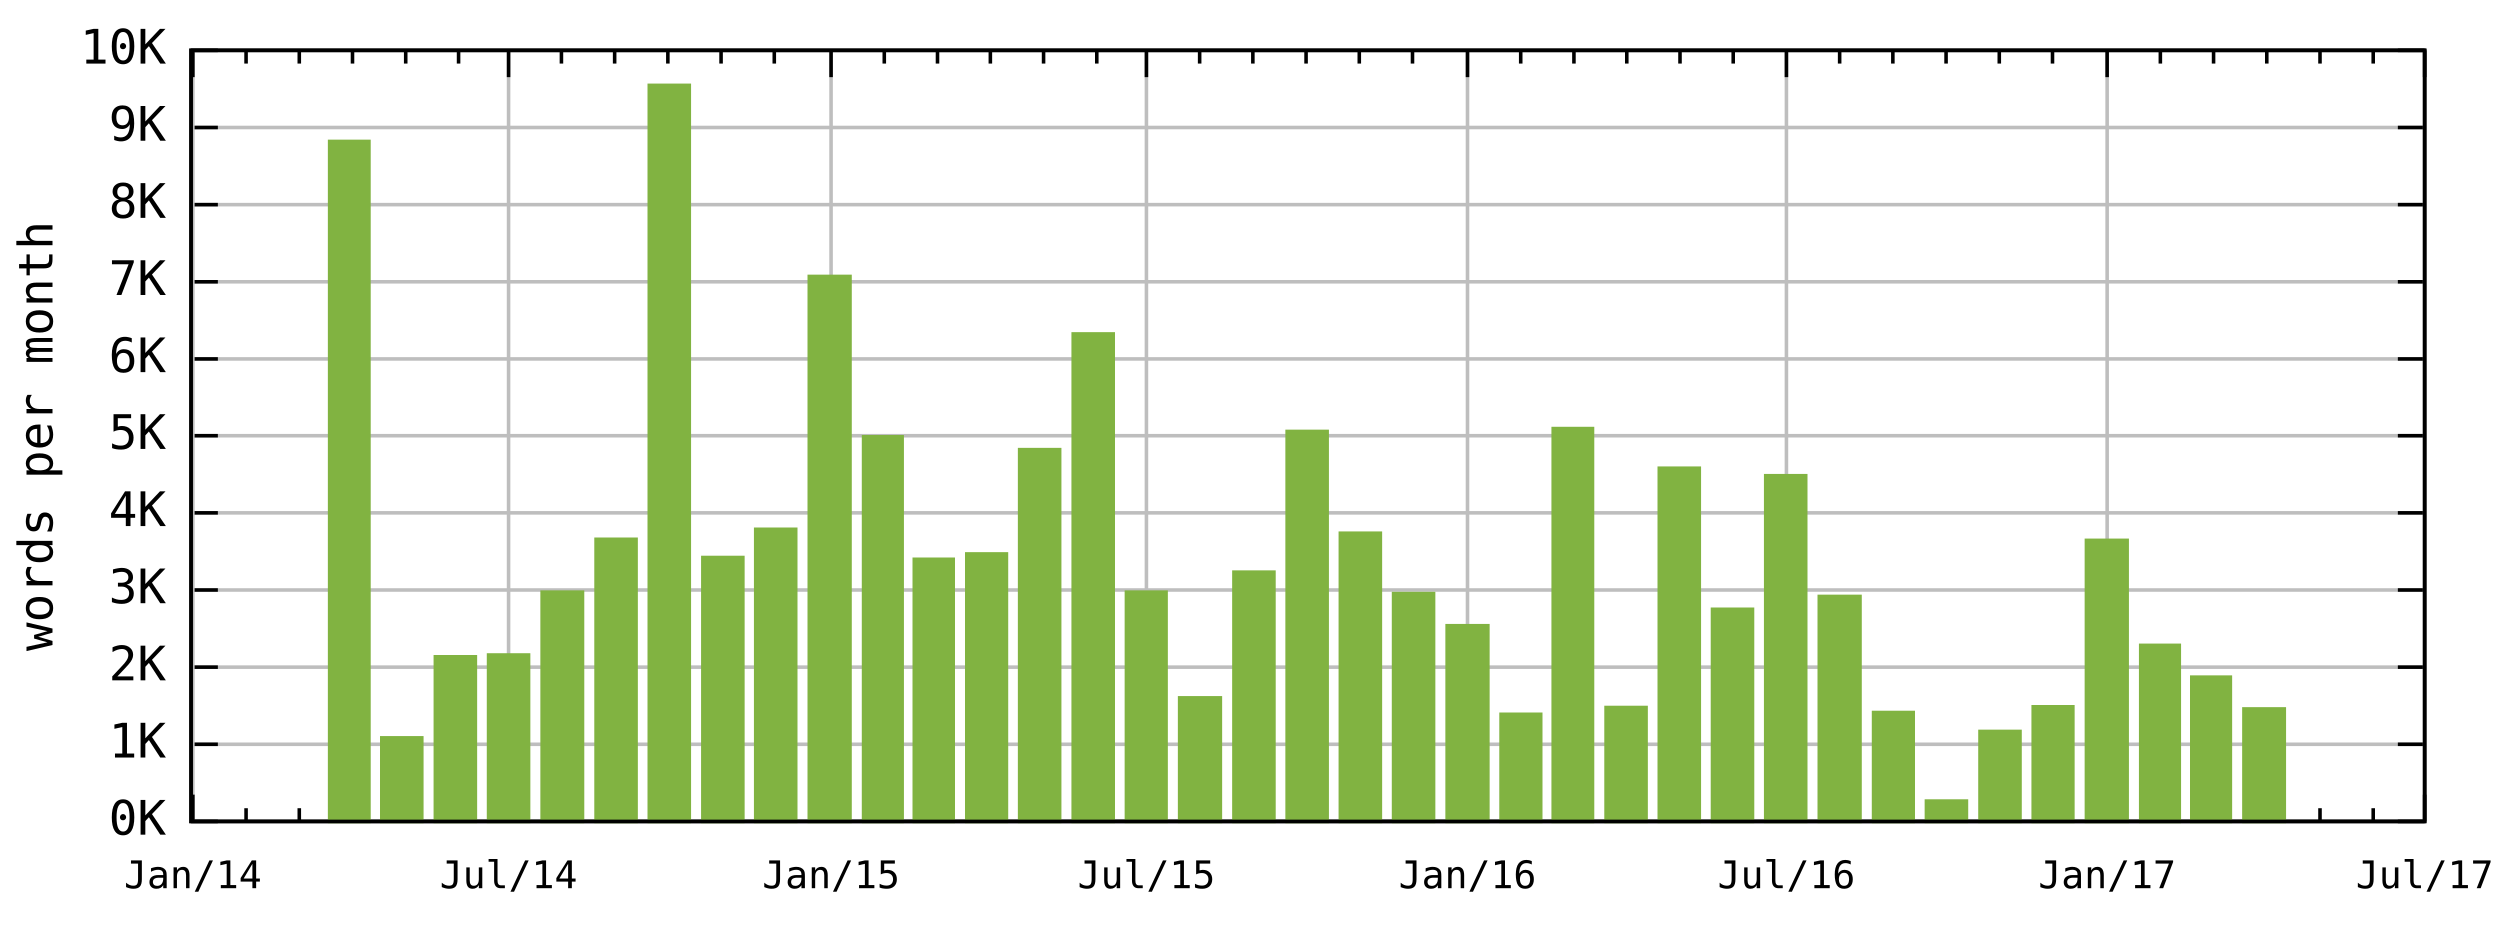
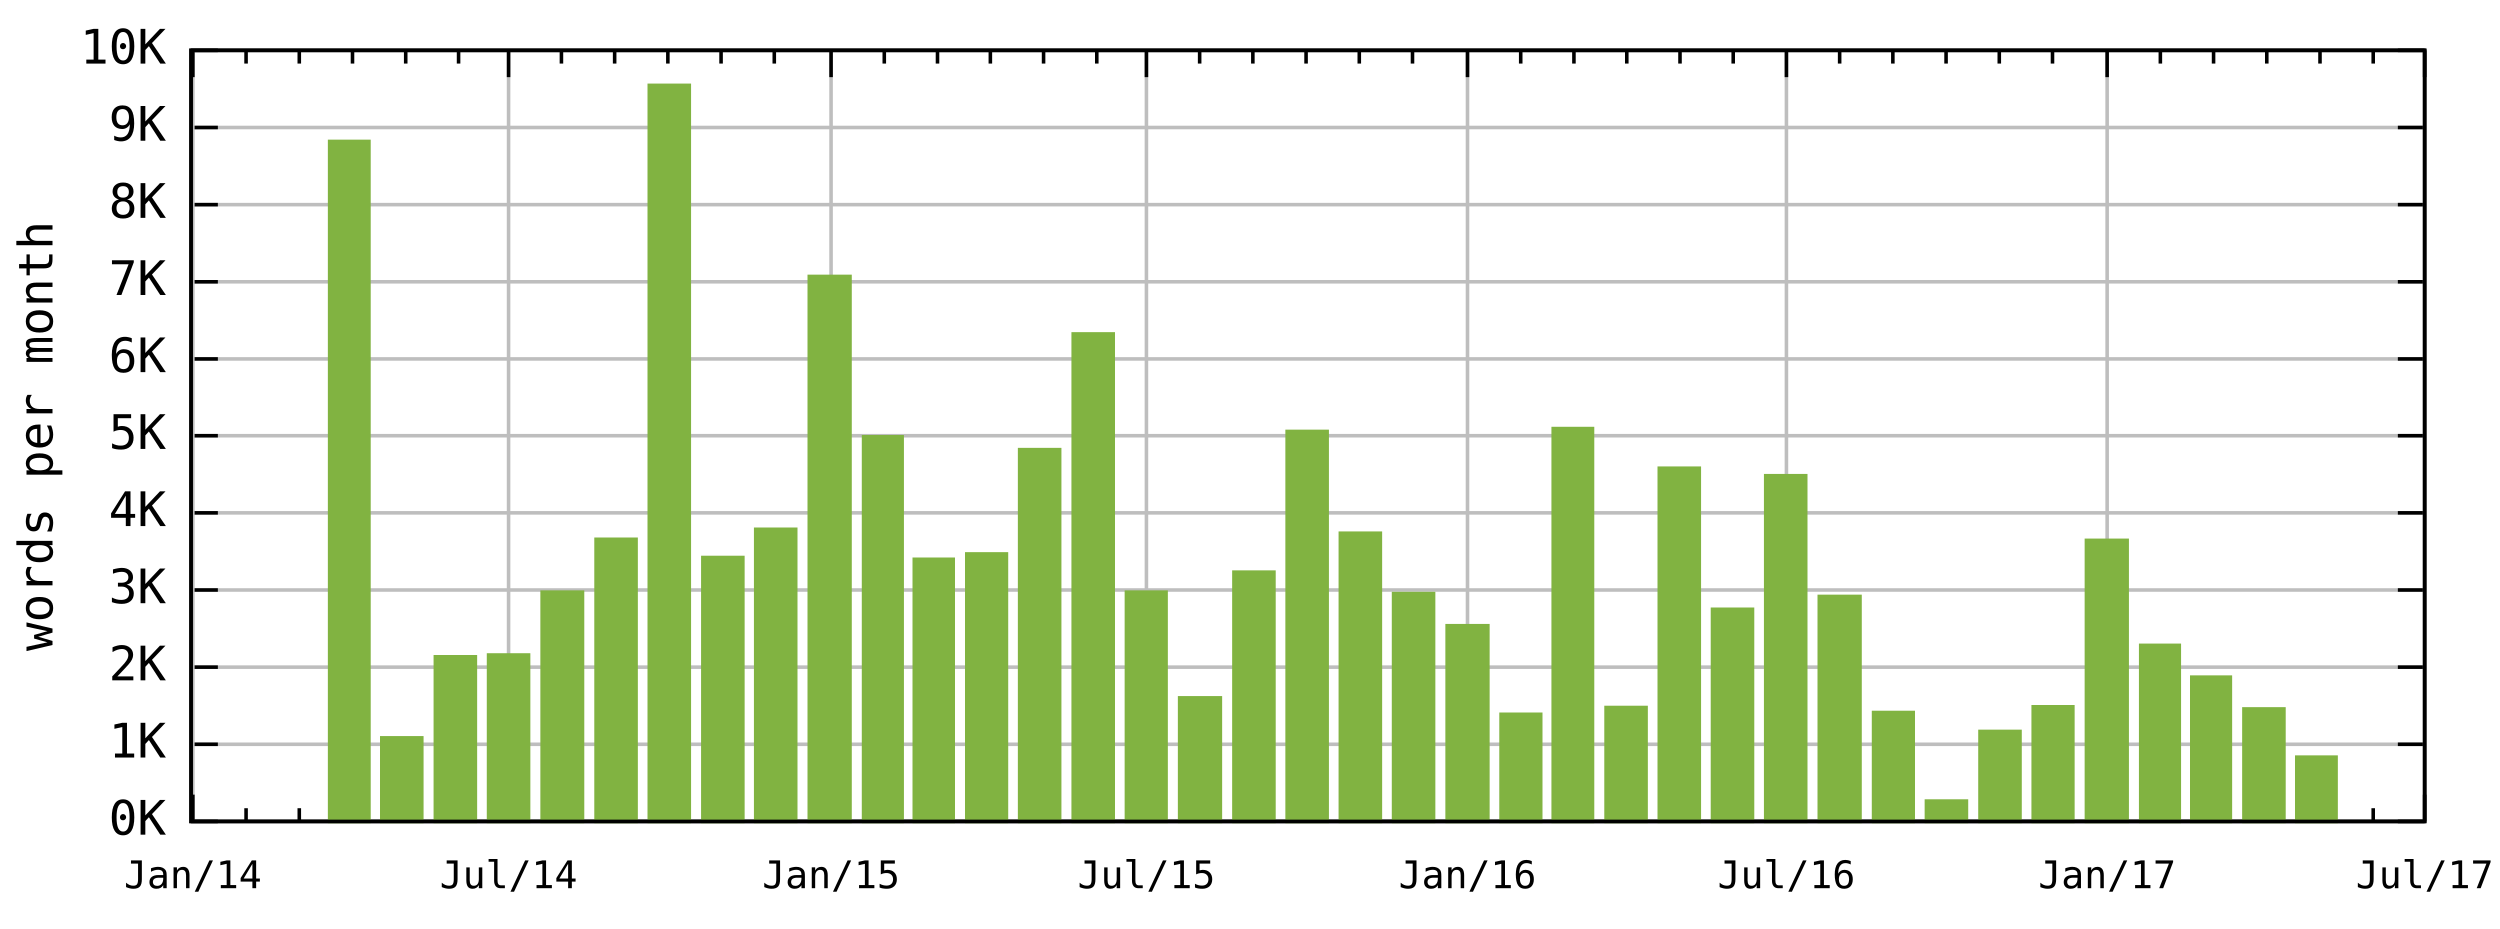
<svg xmlns="http://www.w3.org/2000/svg" xmlns:xlink="http://www.w3.org/1999/xlink" width="700" height="260" viewBox="0 0 700 260">
  <defs>
    <circle id="gpDot" r="0.5" stroke-width="0.5" />
    <path id="gpPt0" stroke-width="0.267" stroke="currentColor" d="M-1,0 h2 M0,-1 v2" />
    <path id="gpPt1" stroke-width="0.267" stroke="currentColor" d="M-1,-1 L1,1 M1,-1 L-1,1" />
    <path id="gpPt2" stroke-width="0.267" stroke="currentColor" d="M-1,0 L1,0 M0,-1 L0,1 M-1,-1 L1,1 M-1,1 L1,-1" />
    <rect id="gpPt3" stroke-width="0.267" stroke="currentColor" x="-1" y="-1" width="2" height="2" />
    <rect id="gpPt4" stroke-width="0.267" stroke="currentColor" fill="currentColor" x="-1" y="-1" width="2" height="2" />
    <circle id="gpPt5" stroke-width="0.267" stroke="currentColor" cx="0" cy="0" r="1" />
    <use xlink:href="#gpPt5" id="gpPt6" fill="currentColor" stroke="none" />
    <path id="gpPt7" stroke-width="0.267" stroke="currentColor" d="M0,-1.33 L-1.33,0.67 L1.33,0.67 z" />
    <use xlink:href="#gpPt7" id="gpPt8" fill="currentColor" stroke="none" />
    <use xlink:href="#gpPt7" id="gpPt9" stroke="currentColor" transform="rotate(180)" />
    <use xlink:href="#gpPt9" id="gpPt10" fill="currentColor" stroke="none" />
    <use xlink:href="#gpPt3" id="gpPt11" stroke="currentColor" transform="rotate(45)" />
    <use xlink:href="#gpPt11" id="gpPt12" fill="currentColor" stroke="none" />
  </defs>
  <g style="fill:none; color:white; stroke:currentColor; stroke-width:1.00; stroke-linecap:butt; stroke-linejoin:miter">
</g>
  <g style="fill:none; color:black; stroke:currentColor; stroke-width:1.00; stroke-linecap:butt; stroke-linejoin:miter">
</g>
  <g style="fill:none; color:gray; stroke:currentColor; stroke-width:1.00; stroke-linecap:butt; stroke-linejoin:miter">
    <path stroke="rgb(190, 190, 190)" d="M53.5,230.0 L678.9,230.0 " />
  </g>
  <g style="fill:none; color:black; stroke:currentColor; stroke-width:1.00; stroke-linecap:butt; stroke-linejoin:miter">
    <path d="M53.5,230.0 L61.0,230.0 M678.9,230.0 L671.4,230.0 " />
    <g transform="translate(46.5,233.7)" style="stroke:none; fill:rgb(0,0,0); font-family:monospace; font-size:10.00pt; text-anchor:end">
      <text>0K</text>
    </g>
  </g>
  <g style="fill:none; color:gray; stroke:currentColor; stroke-width:1.00; stroke-linecap:butt; stroke-linejoin:miter">
    <path stroke="rgb(190, 190, 190)" d="M53.5,208.4 L678.9,208.4 " />
  </g>
  <g style="fill:none; color:black; stroke:currentColor; stroke-width:1.00; stroke-linecap:butt; stroke-linejoin:miter">
    <path d="M53.5,208.4 L61.0,208.4 M678.9,208.4 L671.4,208.4 " />
    <g transform="translate(46.5,212.1)" style="stroke:none; fill:rgb(0,0,0); font-family:monospace; font-size:10.00pt; text-anchor:end">
      <text>1K</text>
    </g>
  </g>
  <g style="fill:none; color:gray; stroke:currentColor; stroke-width:1.00; stroke-linecap:butt; stroke-linejoin:miter">
    <path stroke="rgb(190, 190, 190)" d="M53.5,186.8 L678.9,186.8 " />
  </g>
  <g style="fill:none; color:black; stroke:currentColor; stroke-width:1.00; stroke-linecap:butt; stroke-linejoin:miter">
    <path d="M53.5,186.8 L61.0,186.8 M678.9,186.8 L671.4,186.8 " />
    <g transform="translate(46.5,190.5)" style="stroke:none; fill:rgb(0,0,0); font-family:monospace; font-size:10.00pt; text-anchor:end">
      <text>2K</text>
    </g>
  </g>
  <g style="fill:none; color:gray; stroke:currentColor; stroke-width:1.00; stroke-linecap:butt; stroke-linejoin:miter">
    <path stroke="rgb(190, 190, 190)" d="M53.5,165.2 L678.9,165.2 " />
  </g>
  <g style="fill:none; color:black; stroke:currentColor; stroke-width:1.00; stroke-linecap:butt; stroke-linejoin:miter">
    <path d="M53.5,165.2 L61.0,165.2 M678.9,165.2 L671.4,165.2 " />
    <g transform="translate(46.5,168.9)" style="stroke:none; fill:rgb(0,0,0); font-family:monospace; font-size:10.00pt; text-anchor:end">
      <text>3K</text>
    </g>
  </g>
  <g style="fill:none; color:gray; stroke:currentColor; stroke-width:1.00; stroke-linecap:butt; stroke-linejoin:miter">
    <path stroke="rgb(190, 190, 190)" d="M53.5,143.6 L678.9,143.6 " />
  </g>
  <g style="fill:none; color:black; stroke:currentColor; stroke-width:1.00; stroke-linecap:butt; stroke-linejoin:miter">
    <path d="M53.5,143.6 L61.0,143.6 M678.9,143.6 L671.4,143.6 " />
    <g transform="translate(46.5,147.3)" style="stroke:none; fill:rgb(0,0,0); font-family:monospace; font-size:10.00pt; text-anchor:end">
      <text>4K</text>
    </g>
  </g>
  <g style="fill:none; color:gray; stroke:currentColor; stroke-width:1.00; stroke-linecap:butt; stroke-linejoin:miter">
    <path stroke="rgb(190, 190, 190)" d="M53.5,122.0 L678.9,122.0 " />
  </g>
  <g style="fill:none; color:black; stroke:currentColor; stroke-width:1.00; stroke-linecap:butt; stroke-linejoin:miter">
    <path d="M53.5,122.0 L61.0,122.0 M678.9,122.0 L671.4,122.0 " />
    <g transform="translate(46.5,125.7)" style="stroke:none; fill:rgb(0,0,0); font-family:monospace; font-size:10.00pt; text-anchor:end">
      <text>5K</text>
    </g>
  </g>
  <g style="fill:none; color:gray; stroke:currentColor; stroke-width:1.00; stroke-linecap:butt; stroke-linejoin:miter">
    <path stroke="rgb(190, 190, 190)" d="M53.5,100.5 L678.9,100.5 " />
  </g>
  <g style="fill:none; color:black; stroke:currentColor; stroke-width:1.00; stroke-linecap:butt; stroke-linejoin:miter">
    <path d="M53.5,100.5 L61.0,100.5 M678.9,100.5 L671.4,100.5 " />
    <g transform="translate(46.5,104.2)" style="stroke:none; fill:rgb(0,0,0); font-family:monospace; font-size:10.00pt; text-anchor:end">
      <text>6K</text>
    </g>
  </g>
  <g style="fill:none; color:gray; stroke:currentColor; stroke-width:1.00; stroke-linecap:butt; stroke-linejoin:miter">
    <path stroke="rgb(190, 190, 190)" d="M53.5,78.9 L678.9,78.9 " />
  </g>
  <g style="fill:none; color:black; stroke:currentColor; stroke-width:1.00; stroke-linecap:butt; stroke-linejoin:miter">
    <path d="M53.5,78.9 L61.0,78.9 M678.9,78.9 L671.4,78.9 " />
    <g transform="translate(46.5,82.6)" style="stroke:none; fill:rgb(0,0,0); font-family:monospace; font-size:10.00pt; text-anchor:end">
      <text>7K</text>
    </g>
  </g>
  <g style="fill:none; color:gray; stroke:currentColor; stroke-width:1.00; stroke-linecap:butt; stroke-linejoin:miter">
    <path stroke="rgb(190, 190, 190)" d="M53.5,57.3 L678.9,57.3 " />
  </g>
  <g style="fill:none; color:black; stroke:currentColor; stroke-width:1.00; stroke-linecap:butt; stroke-linejoin:miter">
    <path d="M53.5,57.3 L61.0,57.3 M678.9,57.3 L671.4,57.3 " />
    <g transform="translate(46.5,61.0)" style="stroke:none; fill:rgb(0,0,0); font-family:monospace; font-size:10.00pt; text-anchor:end">
      <text>8K</text>
    </g>
  </g>
  <g style="fill:none; color:gray; stroke:currentColor; stroke-width:1.00; stroke-linecap:butt; stroke-linejoin:miter">
    <path stroke="rgb(190, 190, 190)" d="M53.5,35.7 L678.9,35.7 " />
  </g>
  <g style="fill:none; color:black; stroke:currentColor; stroke-width:1.00; stroke-linecap:butt; stroke-linejoin:miter">
    <path d="M53.5,35.7 L61.0,35.7 M678.9,35.7 L671.4,35.7 " />
    <g transform="translate(46.5,39.4)" style="stroke:none; fill:rgb(0,0,0); font-family:monospace; font-size:10.00pt; text-anchor:end">
      <text>9K</text>
    </g>
  </g>
  <g style="fill:none; color:gray; stroke:currentColor; stroke-width:1.00; stroke-linecap:butt; stroke-linejoin:miter">
    <path stroke="rgb(190, 190, 190)" d="M53.5,14.1 L678.9,14.1 " />
  </g>
  <g style="fill:none; color:black; stroke:currentColor; stroke-width:1.00; stroke-linecap:butt; stroke-linejoin:miter">
    <path d="M53.5,14.1 L61.0,14.1 M678.9,14.1 L671.4,14.1 " />
    <g transform="translate(46.5,17.8)" style="stroke:none; fill:rgb(0,0,0); font-family:monospace; font-size:10.00pt; text-anchor:end">
      <text>10K</text>
    </g>
  </g>
  <g style="fill:none; color:gray; stroke:currentColor; stroke-width:1.00; stroke-linecap:butt; stroke-linejoin:miter">
    <path stroke="rgb(190, 190, 190)" d="M54.0,230.0 L54.0,14.1 " />
  </g>
  <g style="fill:none; color:black; stroke:currentColor; stroke-width:1.00; stroke-linecap:butt; stroke-linejoin:miter">
    <path d="M54.0,230.0 L54.0,222.5 M54.0,14.1 L54.0,21.6 " />
    <g transform="translate(54.0,248.7)" style="stroke:none; fill:rgb(0,0,0); font-family:monospace; font-size:8.00pt; text-anchor:middle">
      <text>Jan/14</text>
    </g>
    <path d="M68.9,230.0 L68.9,226.3 M68.9,14.1 L68.9,17.8 M83.8,230.0 L83.8,226.3 M83.8,14.1 L83.8,17.8    M98.7,230.0 L98.7,226.3 M98.7,14.1 L98.7,17.8 M113.6,230.0 L113.6,226.3 M113.6,14.1 L113.6,17.8    M128.4,230.0 L128.4,226.3 M128.4,14.1 L128.4,17.8 " />
  </g>
  <g style="fill:none; color:gray; stroke:currentColor; stroke-width:1.00; stroke-linecap:butt; stroke-linejoin:miter">
    <path stroke="rgb(190, 190, 190)" d="M142.4,230.0 L142.4,14.1 " />
  </g>
  <g style="fill:none; color:black; stroke:currentColor; stroke-width:1.00; stroke-linecap:butt; stroke-linejoin:miter">
    <path d="M142.4,230.0 L142.4,222.5 M142.4,14.1 L142.4,21.6 " />
    <g transform="translate(142.4,248.7)" style="stroke:none; fill:rgb(0,0,0); font-family:monospace; font-size:8.00pt; text-anchor:middle">
      <text>Jul/14</text>
    </g>
    <path d="M157.2,230.0 L157.2,226.3 M157.2,14.1 L157.2,17.8 M172.1,230.0 L172.1,226.3 M172.1,14.1 L172.1,17.8    M187.0,230.0 L187.0,226.3 M187.0,14.1 L187.0,17.8 M201.9,230.0 L201.9,226.3 M201.9,14.1 L201.9,17.8    M216.8,230.0 L216.8,226.3 M216.8,14.1 L216.8,17.8 " />
  </g>
  <g style="fill:none; color:gray; stroke:currentColor; stroke-width:1.00; stroke-linecap:butt; stroke-linejoin:miter">
    <path stroke="rgb(190, 190, 190)" d="M232.7,230.0 L232.7,14.1 " />
  </g>
  <g style="fill:none; color:black; stroke:currentColor; stroke-width:1.00; stroke-linecap:butt; stroke-linejoin:miter">
    <path d="M232.7,230.0 L232.7,222.5 M232.7,14.1 L232.7,21.6 " />
    <g transform="translate(232.7,248.7)" style="stroke:none; fill:rgb(0,0,0); font-family:monospace; font-size:8.00pt; text-anchor:middle">
      <text>Jan/15</text>
    </g>
    <path d="M247.6,230.0 L247.6,226.3 M247.6,14.1 L247.6,17.8 M262.5,230.0 L262.5,226.3 M262.5,14.1 L262.5,17.8    M277.3,230.0 L277.3,226.3 M277.3,14.1 L277.3,17.8 M292.2,230.0 L292.2,226.3 M292.2,14.1 L292.2,17.8    M307.1,230.0 L307.1,226.3 M307.1,14.1 L307.1,17.8 " />
  </g>
  <g style="fill:none; color:gray; stroke:currentColor; stroke-width:1.00; stroke-linecap:butt; stroke-linejoin:miter">
    <path stroke="rgb(190, 190, 190)" d="M321.0,230.0 L321.0,14.1 " />
  </g>
  <g style="fill:none; color:black; stroke:currentColor; stroke-width:1.00; stroke-linecap:butt; stroke-linejoin:miter">
    <path d="M321.0,230.0 L321.0,222.5 M321.0,14.1 L321.0,21.6 " />
    <g transform="translate(321.0,248.7)" style="stroke:none; fill:rgb(0,0,0); font-family:monospace; font-size:8.00pt; text-anchor:middle">
      <text>Jul/15</text>
    </g>
    <path d="M335.9,230.0 L335.9,226.3 M335.9,14.1 L335.9,17.8 M350.8,230.0 L350.8,226.3 M350.8,14.1 L350.8,17.8    M365.7,230.0 L365.7,226.3 M365.7,14.1 L365.7,17.8 M380.6,230.0 L380.6,226.3 M380.6,14.1 L380.6,17.8    M395.5,230.0 L395.5,226.3 M395.5,14.1 L395.5,17.8 " />
  </g>
  <g style="fill:none; color:gray; stroke:currentColor; stroke-width:1.00; stroke-linecap:butt; stroke-linejoin:miter">
    <path stroke="rgb(190, 190, 190)" d="M410.9,230.0 L410.9,14.1 " />
  </g>
  <g style="fill:none; color:black; stroke:currentColor; stroke-width:1.00; stroke-linecap:butt; stroke-linejoin:miter">
    <path d="M410.9,230.0 L410.9,222.5 M410.9,14.1 L410.9,21.6 " />
    <g transform="translate(410.9,248.7)" style="stroke:none; fill:rgb(0,0,0); font-family:monospace; font-size:8.00pt; text-anchor:middle">
      <text>Jan/16</text>
    </g>
    <path d="M425.8,230.0 L425.8,226.3 M425.8,14.1 L425.8,17.8 M440.7,230.0 L440.7,226.3 M440.7,14.1 L440.7,17.8    M455.5,230.0 L455.5,226.3 M455.5,14.1 L455.5,17.8 M470.4,230.0 L470.4,226.3 M470.4,14.1 L470.4,17.8    M485.3,230.0 L485.3,226.3 M485.3,14.1 L485.3,17.8 " />
  </g>
  <g style="fill:none; color:gray; stroke:currentColor; stroke-width:1.00; stroke-linecap:butt; stroke-linejoin:miter">
    <path stroke="rgb(190, 190, 190)" d="M500.2,230.0 L500.2,14.1 " />
  </g>
  <g style="fill:none; color:black; stroke:currentColor; stroke-width:1.00; stroke-linecap:butt; stroke-linejoin:miter">
    <path d="M500.2,230.0 L500.2,222.5 M500.2,14.1 L500.2,21.6 " />
    <g transform="translate(500.2,248.7)" style="stroke:none; fill:rgb(0,0,0); font-family:monospace; font-size:8.00pt; text-anchor:middle">
      <text>Jul/16</text>
    </g>
    <path d="M515.1,230.0 L515.1,226.3 M515.1,14.1 L515.1,17.8 M530.0,230.0 L530.0,226.3 M530.0,14.1 L530.0,17.8    M544.9,230.0 L544.9,226.3 M544.9,14.1 L544.9,17.8 M559.8,230.0 L559.8,226.3 M559.8,14.1 L559.8,17.8    M574.7,230.0 L574.7,226.3 M574.7,14.1 L574.7,17.8 " />
  </g>
  <g style="fill:none; color:gray; stroke:currentColor; stroke-width:1.00; stroke-linecap:butt; stroke-linejoin:miter">
    <path stroke="rgb(190, 190, 190)" d="M590.0,230.0 L590.0,14.1 " />
  </g>
  <g style="fill:none; color:black; stroke:currentColor; stroke-width:1.00; stroke-linecap:butt; stroke-linejoin:miter">
    <path d="M590.0,230.0 L590.0,222.5 M590.0,14.1 L590.0,21.6 " />
    <g transform="translate(590.0,248.7)" style="stroke:none; fill:rgb(0,0,0); font-family:monospace; font-size:8.00pt; text-anchor:middle">
      <text>Jan/17</text>
    </g>
    <path d="M604.9,230.0 L604.9,226.3 M604.9,14.1 L604.9,17.8 M619.8,230.0 L619.8,226.3 M619.8,14.1 L619.8,17.8    M634.7,230.0 L634.7,226.3 M634.7,14.1 L634.7,17.8 M649.6,230.0 L649.6,226.3 M649.6,14.1 L649.6,17.8    M664.5,230.0 L664.5,226.3 M664.5,14.1 L664.5,17.8 " />
  </g>
  <g style="fill:none; color:gray; stroke:currentColor; stroke-width:1.00; stroke-linecap:butt; stroke-linejoin:miter">
    <path stroke="rgb(190, 190, 190)" d="M678.9,230.0 L678.9,14.1 " />
  </g>
  <g style="fill:none; color:black; stroke:currentColor; stroke-width:1.00; stroke-linecap:butt; stroke-linejoin:miter">
    <path d="M678.9,230.0 L678.9,222.5 M678.9,14.1 L678.9,21.6 " />
    <g transform="translate(678.9,248.7)" style="stroke:none; fill:rgb(0,0,0); font-family:monospace; font-size:8.00pt; text-anchor:middle">
      <text>Jul/17</text>
    </g>
    <path d="M53.5,14.1 L53.5,230.0 L678.9,230.0 L678.9,14.1 L53.5,14.1 Z " />
    <g transform="translate(14.7,122.1) rotate(270)" style="stroke:none; fill:rgb(0,0,0); font-family:monospace; font-size:10.00pt; text-anchor:middle">
      <text>words per month</text>
    </g>
  </g>
  <a xlink:title="Plot #1">
    <g style="fill:none; color:red; stroke:currentColor; stroke-width:1.00; stroke-linecap:butt; stroke-linejoin:miter">
      <g style="stroke:none; shape-rendering:crispEdges">
        <polygon fill="rgb(129, 179,  65)" points="92.3,230.0 103.4,230.0 103.4,39.5 92.3,39.5 " />
      </g>
      <path stroke="rgb(129, 179,  65)" d="M92.3,230.0 L92.3,39.6 L103.3,39.6 L103.3,230.0 L92.3,230.0 Z " />
      <g style="stroke:none; shape-rendering:crispEdges">
        <polygon fill="rgb(129, 179,  65)" points="106.9,230.0 118.2,230.0 118.2,206.5 106.9,206.5 " />
      </g>
      <path stroke="rgb(129, 179,  65)" d="M106.9,230.0 L106.9,206.6 L118.1,206.6 L118.1,230.0 L106.9,230.0 Z " />
      <g style="stroke:none; shape-rendering:crispEdges">
        <polygon fill="rgb(129, 179,  65)" points="121.9,230.0 133.2,230.0 133.2,183.8 121.9,183.8 " />
      </g>
      <path stroke="rgb(129, 179,  65)" d="M121.9,230.0 L121.9,183.9 L133.1,183.9 L133.1,230.0 L121.9,230.0 Z " />
      <g style="stroke:none; shape-rendering:crispEdges">
        <polygon fill="rgb(129, 179,  65)" points="136.8,230.0 148.1,230.0 148.1,183.3 136.8,183.3 " />
      </g>
      <path stroke="rgb(129, 179,  65)" d="M136.8,230.0 L136.8,183.4 L148.0,183.4 L148.0,230.0 L136.8,230.0 Z " />
      <g style="stroke:none; shape-rendering:crispEdges">
        <polygon fill="rgb(129, 179,  65)" points="151.8,230.0 163.2,230.0 163.2,165.7 151.8,165.7 " />
      </g>
      <path stroke="rgb(129, 179,  65)" d="M151.8,230.0 L151.8,165.8 L163.1,165.8 L163.1,230.0 L151.8,230.0 Z " />
      <g style="stroke:none; shape-rendering:crispEdges">
        <polygon fill="rgb(129, 179,  65)" points="166.9,230.0 178.2,230.0 178.2,150.9 166.9,150.9 " />
      </g>
      <path stroke="rgb(129, 179,  65)" d="M166.9,230.0 L166.9,151.0 L178.1,151.0 L178.1,230.0 L166.9,230.0 Z " />
      <g style="stroke:none; shape-rendering:crispEdges">
        <polygon fill="rgb(129, 179,  65)" points="181.8,230.0 193.1,230.0 193.1,23.8 181.8,23.8 " />
      </g>
      <path stroke="rgb(129, 179,  65)" d="M181.8,230.0 L181.8,23.9 L193.0,23.9 L193.0,230.0 L181.8,230.0 Z " />
      <g style="stroke:none; shape-rendering:crispEdges">
        <polygon fill="rgb(129, 179,  65)" points="196.8,230.0 208.1,230.0 208.1,156.0 196.8,156.0 " />
      </g>
      <path stroke="rgb(129, 179,  65)" d="M196.8,230.0 L196.8,156.1 L208.0,156.1 L208.0,230.0 L196.8,230.0 Z " />
      <g style="stroke:none; shape-rendering:crispEdges">
        <polygon fill="rgb(129, 179,  65)" points="211.6,230.0 222.9,230.0 222.9,148.1 211.6,148.1 " />
      </g>
      <path stroke="rgb(129, 179,  65)" d="M211.6,230.0 L211.6,148.2 L222.8,148.2 L222.8,230.0 L211.6,230.0 Z " />
      <g style="stroke:none; shape-rendering:crispEdges">
        <polygon fill="rgb(129, 179,  65)" points="226.6,230.0 238.1,230.0 238.1,77.3 226.6,77.3 " />
      </g>
      <path stroke="rgb(129, 179,  65)" d="M226.6,230.0 L226.6,77.4 L238.0,77.4 L238.0,230.0 L226.6,230.0 Z " />
      <g style="stroke:none; shape-rendering:crispEdges">
        <polygon fill="rgb(129, 179,  65)" points="241.8,230.0 252.7,230.0 252.7,122.2 241.8,122.2 " />
      </g>
      <path stroke="rgb(129, 179,  65)" d="M241.8,230.0 L241.8,122.3 L252.6,122.3 L252.6,230.0 L241.8,230.0 Z " />
      <g style="stroke:none; shape-rendering:crispEdges">
        <polygon fill="rgb(129, 179,  65)" points="256.0,230.0 267.0,230.0 267.0,156.5 256.0,156.5 " />
      </g>
      <path stroke="rgb(129, 179,  65)" d="M256.0,230.0 L256.0,156.6 L266.9,156.6 L266.9,230.0 L256.0,230.0 Z " />
      <g style="stroke:none; shape-rendering:crispEdges">
        <polygon fill="rgb(129, 179,  65)" points="270.7,230.0 281.9,230.0 281.9,155.0 270.7,155.0 " />
      </g>
      <path stroke="rgb(129, 179,  65)" d="M270.7,230.0 L270.7,155.1 L281.8,155.1 L281.8,230.0 L270.7,230.0 Z " />
      <g style="stroke:none; shape-rendering:crispEdges">
        <polygon fill="rgb(129, 179,  65)" points="285.5,230.0 296.8,230.0 296.8,125.8 285.5,125.8 " />
      </g>
      <path stroke="rgb(129, 179,  65)" d="M285.5,230.0 L285.5,125.9 L296.7,125.9 L296.7,230.0 L285.5,230.0 Z " />
      <g style="stroke:none; shape-rendering:crispEdges">
        <polygon fill="rgb(129, 179,  65)" points="300.5,230.0 311.8,230.0 311.8,93.4 300.5,93.4 " />
      </g>
      <path stroke="rgb(129, 179,  65)" d="M300.5,230.0 L300.5,93.5 L311.7,93.5 L311.7,230.0 L300.5,230.0 Z " />
      <g style="stroke:none; shape-rendering:crispEdges">
        <polygon fill="rgb(129, 179,  65)" points="315.4,230.0 326.6,230.0 326.6,165.7 315.4,165.7 " />
      </g>
      <path stroke="rgb(129, 179,  65)" d="M315.4,230.0 L315.4,165.8 L326.5,165.8 L326.5,230.0 L315.4,230.0 Z " />
      <g style="stroke:none; shape-rendering:crispEdges">
        <polygon fill="rgb(129, 179,  65)" points="330.3,230.0 341.8,230.0 341.8,195.3 330.3,195.3 " />
      </g>
      <path stroke="rgb(129, 179,  65)" d="M330.3,230.0 L330.3,195.4 L341.7,195.4 L341.7,230.0 L330.3,230.0 Z " />
      <g style="stroke:none; shape-rendering:crispEdges">
        <polygon fill="rgb(129, 179,  65)" points="345.5,230.0 356.8,230.0 356.8,160.1 345.5,160.1 " />
      </g>
      <path stroke="rgb(129, 179,  65)" d="M345.5,230.0 L345.5,160.2 L356.7,160.2 L356.7,230.0 L345.5,230.0 Z " />
      <g style="stroke:none; shape-rendering:crispEdges">
        <polygon fill="rgb(129, 179,  65)" points="360.4,230.0 371.7,230.0 371.7,120.7 360.4,120.7 " />
      </g>
      <path stroke="rgb(129, 179,  65)" d="M360.4,230.0 L360.4,120.8 L371.6,120.8 L371.6,230.0 L360.4,230.0 Z " />
      <g style="stroke:none; shape-rendering:crispEdges">
        <polygon fill="rgb(129, 179,  65)" points="375.3,230.0 386.6,230.0 386.6,149.2 375.3,149.2 " />
      </g>
      <path stroke="rgb(129, 179,  65)" d="M375.3,230.0 L375.3,149.3 L386.5,149.3 L386.5,230.0 L375.3,230.0 Z " />
      <g style="stroke:none; shape-rendering:crispEdges">
        <polygon fill="rgb(129, 179,  65)" points="390.2,230.0 401.5,230.0 401.5,166.1 390.2,166.1 " />
      </g>
      <path stroke="rgb(129, 179,  65)" d="M390.2,230.0 L390.2,166.2 L401.4,166.2 L401.4,230.0 L390.2,230.0 Z " />
      <g style="stroke:none; shape-rendering:crispEdges">
        <polygon fill="rgb(129, 179,  65)" points="405.2,230.0 416.7,230.0 416.7,175.1 405.2,175.1 " />
      </g>
      <path stroke="rgb(129, 179,  65)" d="M405.2,230.0 L405.2,175.2 L416.6,175.2 L416.6,230.0 L405.2,230.0 Z " />
      <g style="stroke:none; shape-rendering:crispEdges">
        <polygon fill="rgb(129, 179,  65)" points="420.3,230.0 431.5,230.0 431.5,199.9 420.3,199.9 " />
      </g>
      <path stroke="rgb(129, 179,  65)" d="M420.3,230.0 L420.3,200.0 L431.4,200.0 L431.4,230.0 L420.3,230.0 Z " />
      <g style="stroke:none; shape-rendering:crispEdges">
        <polygon fill="rgb(129, 179,  65)" points="434.9,230.0 446.0,230.0 446.0,119.9 434.9,119.9 " />
      </g>
      <path stroke="rgb(129, 179,  65)" d="M434.9,230.0 L434.9,120.0 L445.9,120.0 L445.9,230.0 L434.9,230.0 Z " />
      <g style="stroke:none; shape-rendering:crispEdges">
        <polygon fill="rgb(129, 179,  65)" points="449.7,230.0 461.0,230.0 461.0,198.0 449.7,198.0 " />
      </g>
      <path stroke="rgb(129, 179,  65)" d="M449.7,230.0 L449.7,198.1 L460.9,198.1 L460.9,230.0 L449.7,230.0 Z " />
      <g style="stroke:none; shape-rendering:crispEdges">
        <polygon fill="rgb(129, 179,  65)" points="464.6,230.0 475.9,230.0 475.9,131.0 464.6,131.0 " />
      </g>
      <path stroke="rgb(129, 179,  65)" d="M464.6,230.0 L464.6,131.1 L475.8,131.1 L475.8,230.0 L464.6,230.0 Z " />
      <g style="stroke:none; shape-rendering:crispEdges">
        <polygon fill="rgb(129, 179,  65)" points="479.5,230.0 490.8,230.0 490.8,170.5 479.5,170.5 " />
      </g>
      <path stroke="rgb(129, 179,  65)" d="M479.5,230.0 L479.5,170.6 L490.7,170.6 L490.7,230.0 L479.5,230.0 Z " />
      <g style="stroke:none; shape-rendering:crispEdges">
        <polygon fill="rgb(129, 179,  65)" points="494.4,230.0 505.7,230.0 505.7,133.1 494.4,133.1 " />
      </g>
      <path stroke="rgb(129, 179,  65)" d="M494.4,230.0 L494.4,133.2 L505.6,133.2 L505.6,230.0 L494.4,230.0 Z " />
      <g style="stroke:none; shape-rendering:crispEdges">
        <polygon fill="rgb(129, 179,  65)" points="509.4,230.0 520.9,230.0 520.9,166.9 509.4,166.9 " />
      </g>
      <path stroke="rgb(129, 179,  65)" d="M509.4,230.0 L509.4,167.0 L520.8,167.0 L520.8,230.0 L509.4,230.0 Z " />
      <g style="stroke:none; shape-rendering:crispEdges">
        <polygon fill="rgb(129, 179,  65)" points="524.6,230.0 535.8,230.0 535.8,199.4 524.6,199.4 " />
      </g>
      <path stroke="rgb(129, 179,  65)" d="M524.6,230.0 L524.6,199.5 L535.7,199.5 L535.7,230.0 L524.6,230.0 Z " />
      <g style="stroke:none; shape-rendering:crispEdges">
        <polygon fill="rgb(129, 179,  65)" points="539.4,230.0 550.7,230.0 550.7,224.2 539.4,224.2 " />
      </g>
      <path stroke="rgb(129, 179,  65)" d="M539.4,230.0 L539.4,224.3 L550.6,224.3 L550.6,230.0 L539.4,230.0 Z " />
      <g style="stroke:none; shape-rendering:crispEdges">
        <polygon fill="rgb(129, 179,  65)" points="554.4,230.0 565.7,230.0 565.7,204.7 554.4,204.7 " />
      </g>
      <path stroke="rgb(129, 179,  65)" d="M554.4,230.0 L554.4,204.8 L565.6,204.8 L565.6,230.0 L554.4,230.0 Z " />
      <g style="stroke:none; shape-rendering:crispEdges">
        <polygon fill="rgb(129, 179,  65)" points="569.3,230.0 580.5,230.0 580.5,197.8 569.3,197.8 " />
      </g>
      <path stroke="rgb(129, 179,  65)" d="M569.3,230.0 L569.3,197.9 L580.4,197.9 L580.4,230.0 L569.3,230.0 Z " />
      <g style="stroke:none; shape-rendering:crispEdges">
        <polygon fill="rgb(129, 179,  65)" points="584.2,230.0 595.7,230.0 595.7,151.2 584.2,151.2 " />
      </g>
      <path stroke="rgb(129, 179,  65)" d="M584.2,230.0 L584.2,151.3 L595.6,151.3 L595.6,230.0 L584.2,230.0 Z " />
      <g style="stroke:none; shape-rendering:crispEdges">
        <polygon fill="rgb(129, 179,  65)" points="599.4,230.0 610.3,230.0 610.3,180.6 599.4,180.6 " />
      </g>
      <path stroke="rgb(129, 179,  65)" d="M599.4,230.0 L599.4,180.7 L610.2,180.7 L610.2,230.0 L599.4,230.0 Z " />
      <g style="stroke:none; shape-rendering:crispEdges">
        <polygon fill="rgb(129, 179,  65)" points="613.7,230.0 624.6,230.0 624.6,189.5 613.7,189.5 " />
      </g>
      <path stroke="rgb(129, 179,  65)" d="M613.7,230.0 L613.7,189.6 L624.5,189.6 L624.5,230.0 L613.7,230.0 Z " />
      <g style="stroke:none; shape-rendering:crispEdges">
-         <polygon fill="rgb(129, 179,  65)" points="628.3,230.0 639.7,230.0 639.7,198.4 628.3,198.4 " />
-       </g>
-       <path stroke="rgb(129, 179,  65)" d="M628.3,230.0 L628.3,198.5 L639.6,198.5 L639.6,230.0 L628.3,230.0 Z " />
+         <polygon fill="rgb(129, 179,  65)" points="628.3,230.0 639.6,230.0 639.6,198.4 628.3,198.4 " />
+       </g>
+       <path stroke="rgb(129, 179,  65)" d="M628.3,230.0 L628.3,198.5 L639.5,198.5 L639.5,230.0 L628.3,230.0 Z " />
+       <g style="stroke:none; shape-rendering:crispEdges">
+         <polygon fill="rgb(129, 179,  65)" points="643.1,230.0 654.2,230.0 654.2,211.9 643.1,211.9 " />
+       </g>
+       <path stroke="rgb(129, 179,  65)" d="M643.1,230.0 L643.1,212.0 L654.1,212.0 L654.1,230.0 L643.1,230.0 Z " />
    </g>
  </a>
  <g style="fill:none; color:black; stroke:currentColor; stroke-width:1.00; stroke-linecap:butt; stroke-linejoin:miter">
    <path d="M53.5,14.1 L53.5,230.0 L678.9,230.0 L678.9,14.1 L53.5,14.1 Z " />
  </g>
</svg>
